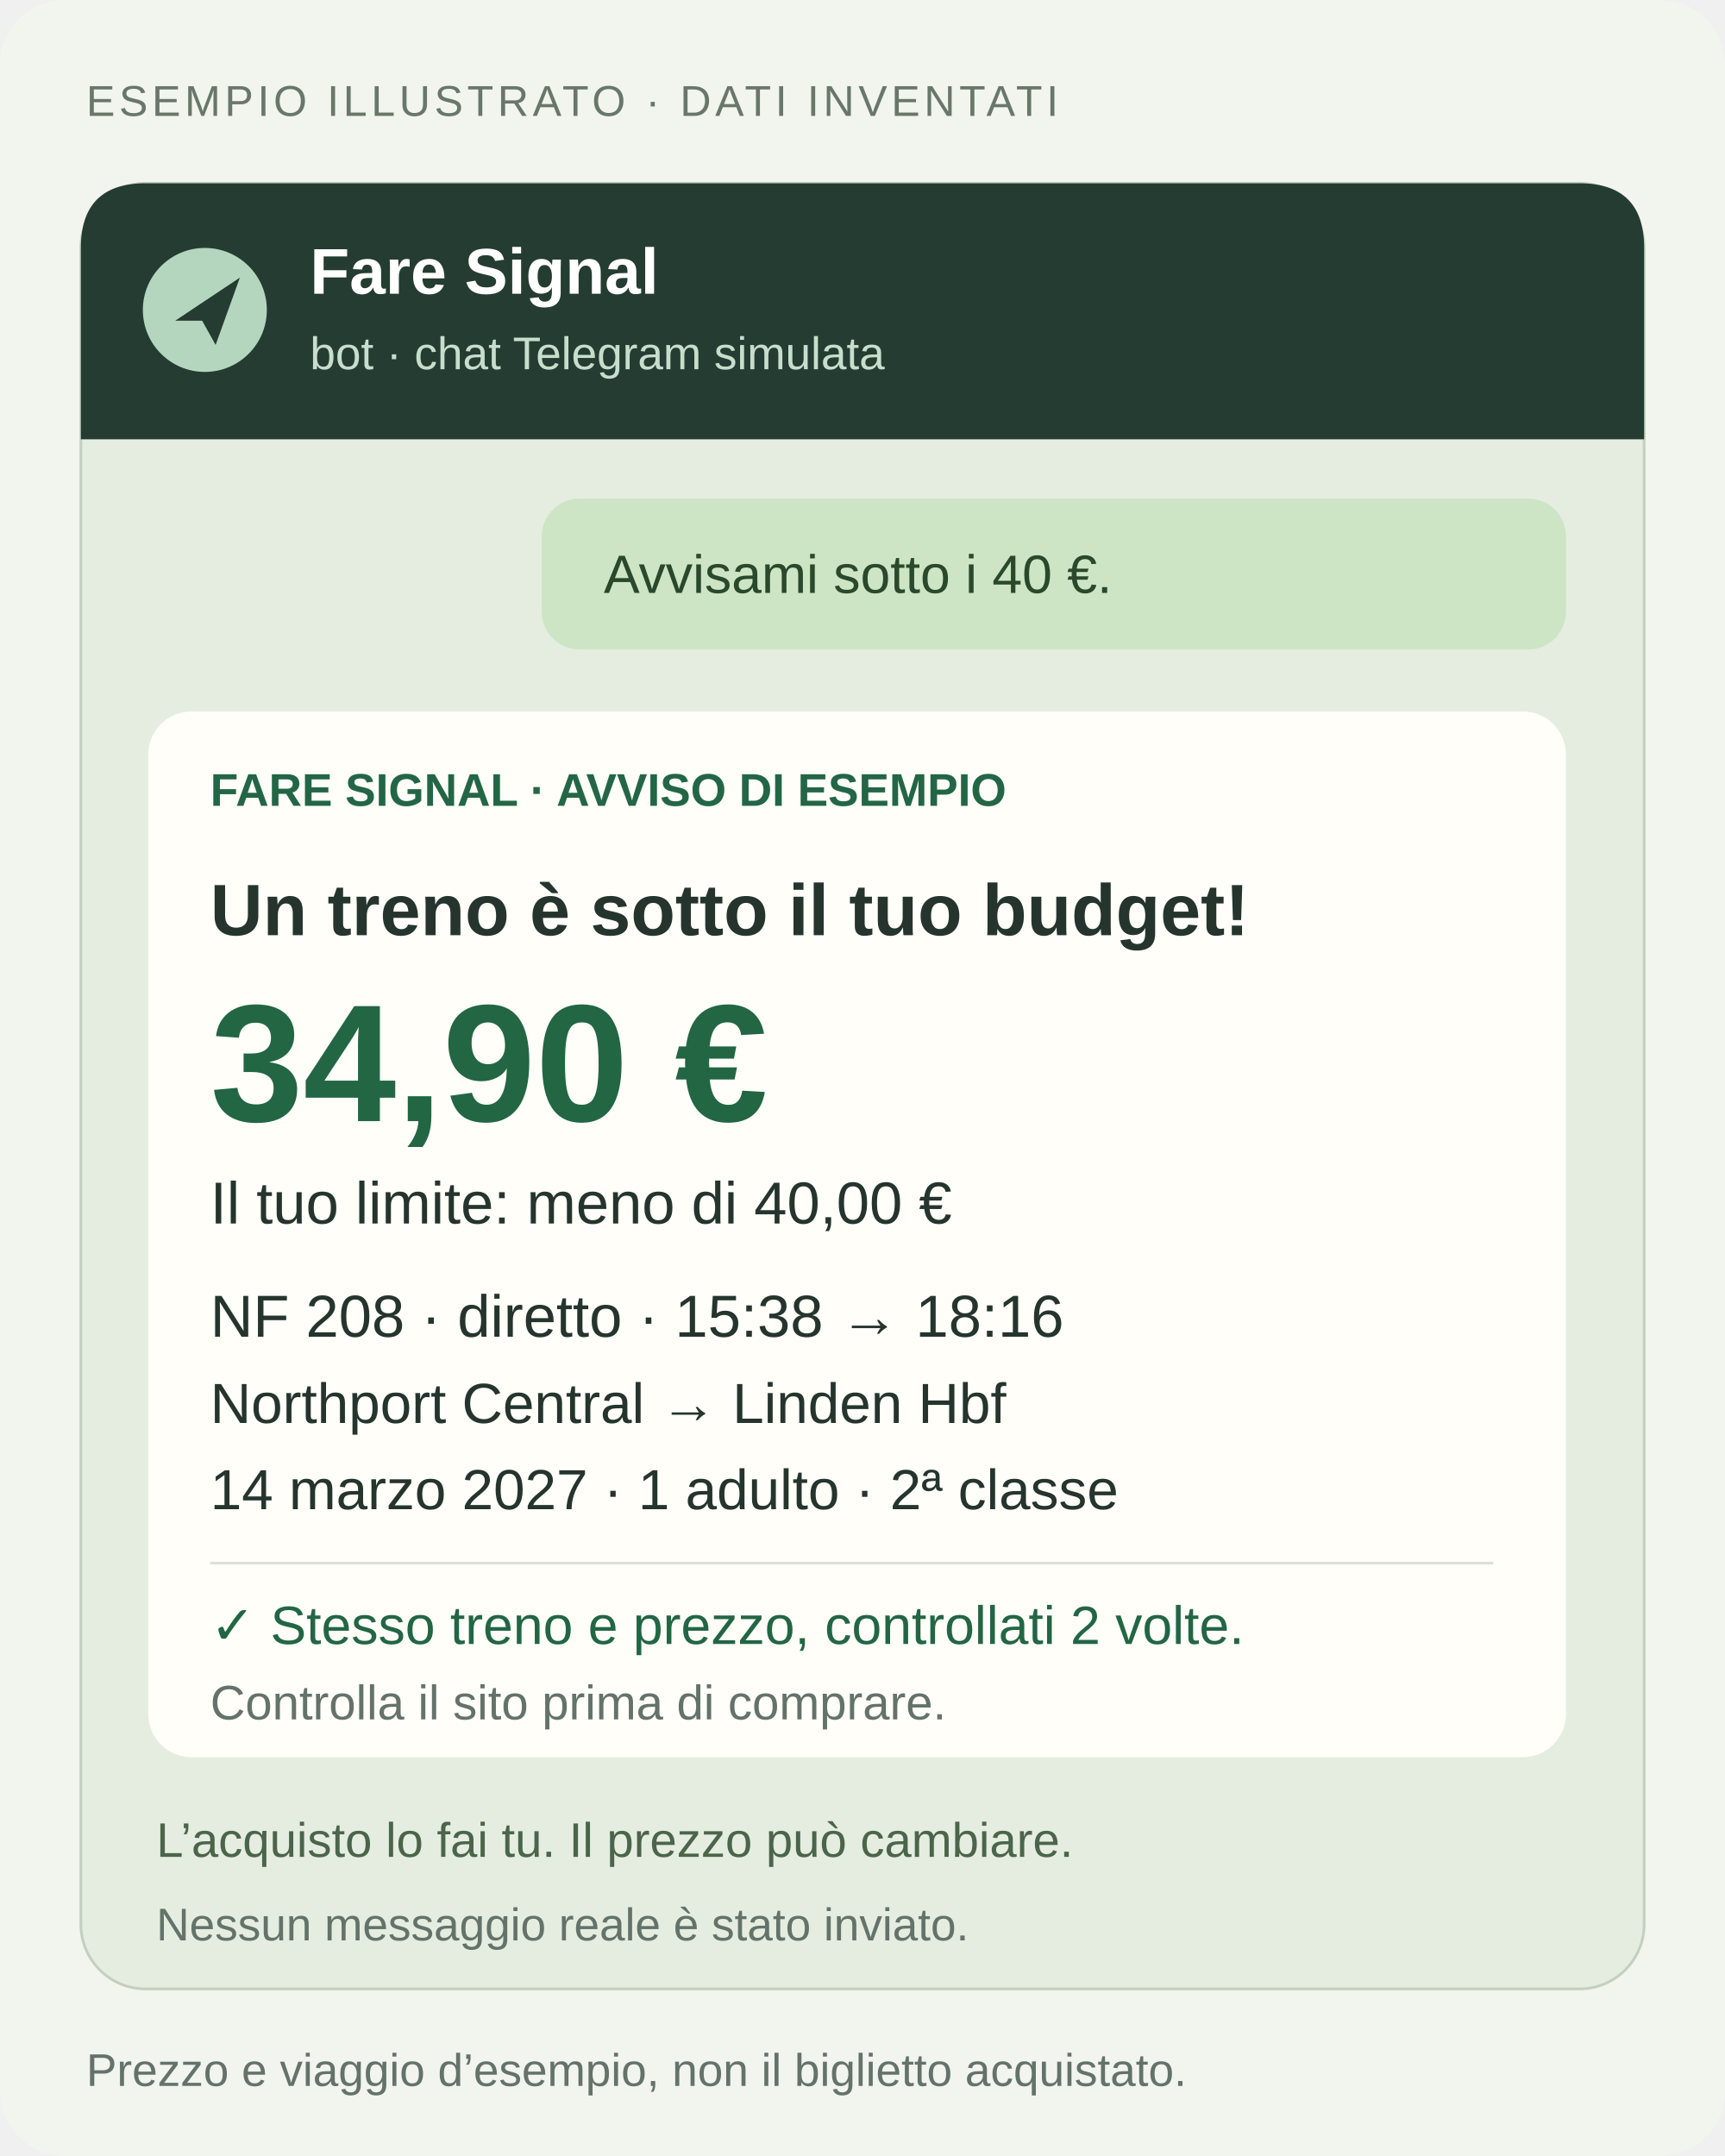
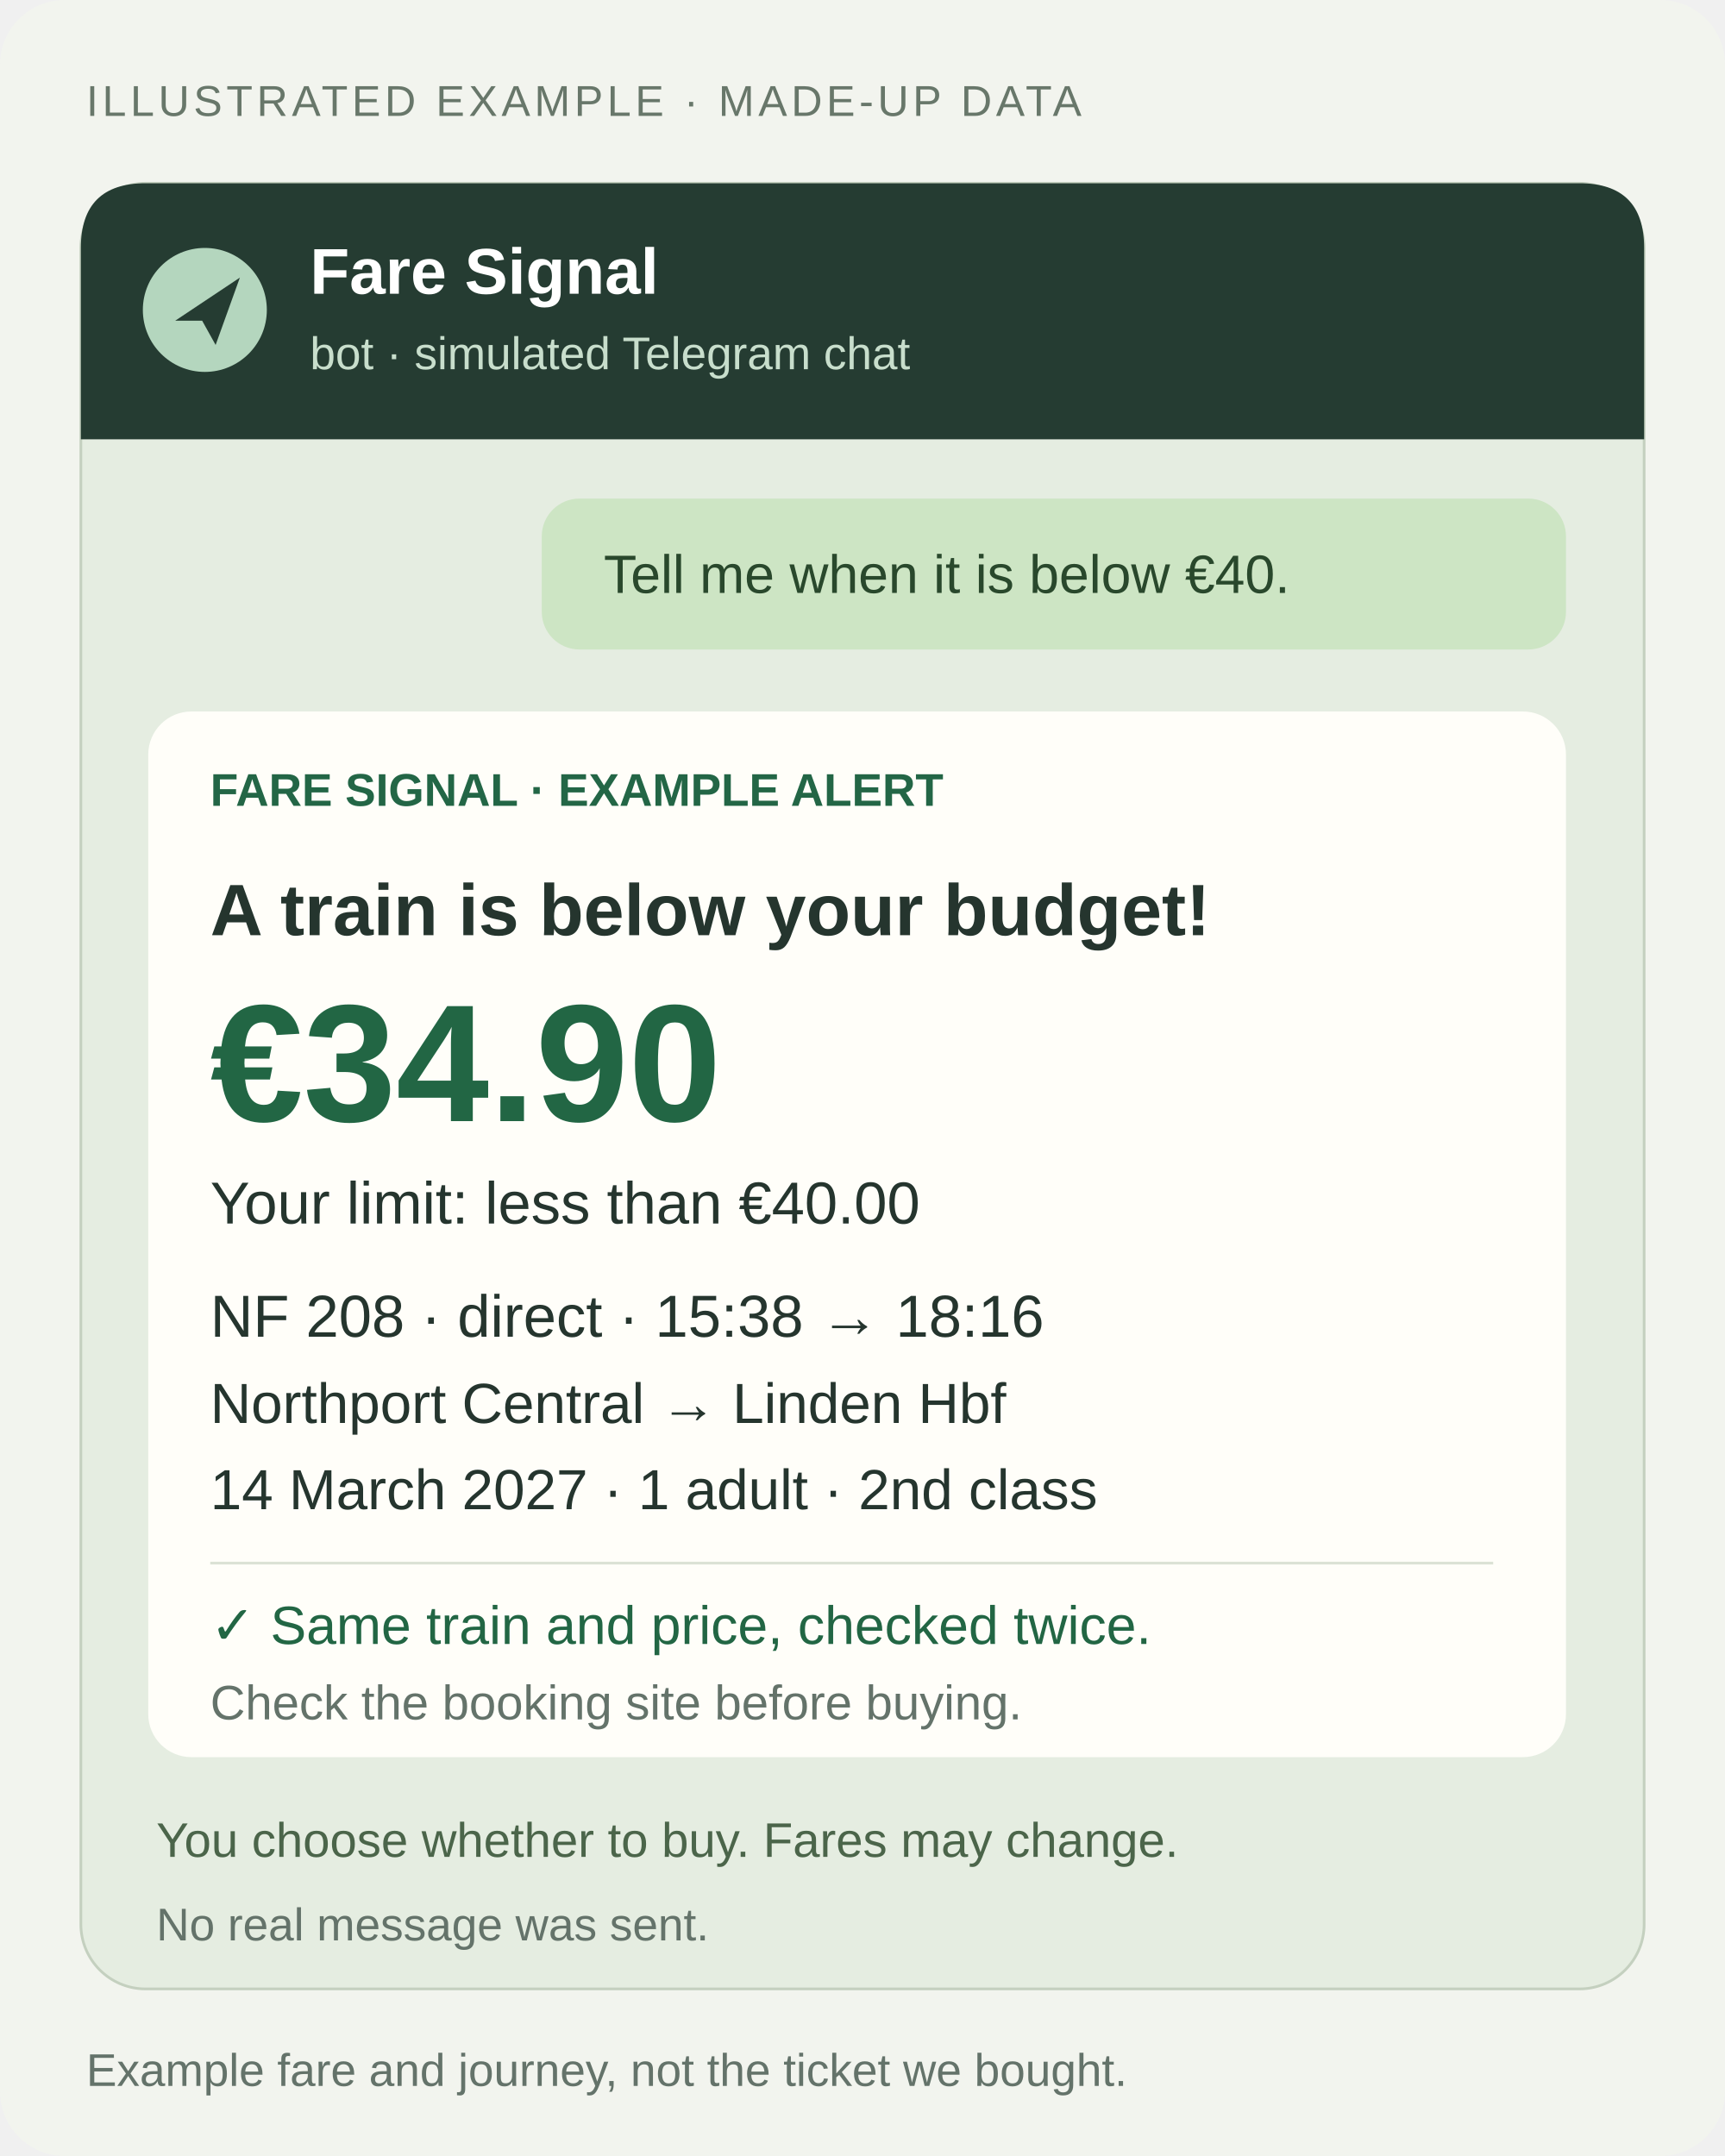
<svg xmlns="http://www.w3.org/2000/svg" width="640" height="800" viewBox="0 0 640 800" role="img" aria-labelledby="title desc">
  <style>text{font-family:Arial,Helvetica,sans-serif}.muted{fill:#64736a}.ink{fill:#25352e}.green{fill:#226644}</style>
  <rect width="640" height="800" rx="24" fill="#f2f4ee" />
-   <text x="32" y="43" font-size="16" letter-spacing="1.5" fill="#68776a">ESEMPIO ILLUSTRATO · DATI INVENTATI</text>
+   <text x="32" y="43" font-size="16" letter-spacing="1.5" fill="#68776a">ILLUSTRATED EXAMPLE · MADE-UP DATA</text>
  <rect x="30" y="68" width="580" height="670" rx="24" fill="#e5ede1" stroke="#c4d0bf" />
  <path d="M54 68H586Q610 68 610 92V163H30V92Q30 68 54 68" fill="#253c32" />
  <circle cx="76" cy="115" r="23" fill="#b4d6be" />
  <path d="M65 119L89 103L80 128L75 119L65 119Z" fill="#253c32" />
  <text x="115" y="109" font-size="24" font-weight="700" fill="#fff">Fare Signal</text>
-   <text x="115" y="137" font-size="17" fill="#c8decc">bot · chat Telegram simulata</text>
+   <text x="115" y="137" font-size="17" fill="#c8decc">bot · simulated Telegram chat</text>
  <rect x="201" y="185" width="380" height="56" rx="14" fill="#cde5c4" />
-   <text x="224" y="220" font-size="20" fill="#29482c">Avvisami sotto i 40 €.</text>
+   <text x="224" y="220" font-size="20" fill="#29482c">Tell me when it is below €40.</text>
  <rect x="55" y="264" width="526" height="388" rx="16" fill="#fffef9" />
-   <text x="78" y="299" font-size="17" fill="#236646" font-weight="700">FARE SIGNAL · AVVISO DI ESEMPIO</text>
-   <text x="78" y="347" font-size="27" font-weight="700" fill="#25352e">Un treno è sotto il tuo budget!</text>
-   <text x="78" y="416" font-size="62" font-weight="700" fill="#226644">34,90 €</text>
-   <text x="78" y="454" font-size="22" fill="#25352e">Il tuo limite: meno di 40,00 €</text>
-   <text x="78" y="496" font-size="22" fill="#25352e">NF 208 · diretto · 15:38 → 18:16</text>
+   <text x="78" y="299" font-size="17" fill="#236646" font-weight="700">FARE SIGNAL · EXAMPLE ALERT</text>
+   <text x="78" y="347" font-size="27" font-weight="700" fill="#25352e">A train is below your budget!</text>
+   <text x="78" y="416" font-size="62" font-weight="700" fill="#226644">€34.90</text>
+   <text x="78" y="454" font-size="22" fill="#25352e">Your limit: less than €40.00</text>
+   <text x="78" y="496" font-size="22" fill="#25352e">NF 208 · direct · 15:38 → 18:16</text>
  <text x="78" y="528" font-size="21" fill="#25352e">Northport Central → Linden Hbf</text>
-   <text x="78" y="560" font-size="21" fill="#25352e">14 marzo 2027 · 1 adulto · 2ª classe</text>
+   <text x="78" y="560" font-size="21" fill="#25352e">14 March 2027 · 1 adult · 2nd class</text>
  <path d="M78 580H554" stroke="#dbe2d5" />
-   <text x="78" y="610" font-size="20" fill="#226644">✓ Stesso treno e prezzo, controllati 2 volte.</text>
-   <text x="78" y="638" font-size="18" fill="#64736a">Controlla il sito prima di comprare.</text>
-   <text x="58" y="689" font-size="18" fill="#4b654a">L’acquisto lo fai tu. Il prezzo può cambiare.</text>
-   <text x="58" y="720" font-size="17" fill="#64736a">Nessun messaggio reale è stato inviato.</text>
-   <text x="32" y="774" font-size="17" fill="#64736a">Prezzo e viaggio d’esempio, non il biglietto acquistato.</text>
+   <text x="78" y="610" font-size="20" fill="#226644">✓ Same train and price, checked twice.</text>
+   <text x="78" y="638" font-size="18" fill="#64736a">Check the booking site before buying.</text>
+   <text x="58" y="689" font-size="18" fill="#4b654a">You choose whether to buy. Fares may change.</text>
+   <text x="58" y="720" font-size="17" fill="#64736a">No real message was sent.</text>
+   <text x="32" y="774" font-size="17" fill="#64736a">Example fare and journey, not the ticket we bought.</text>
</svg>
